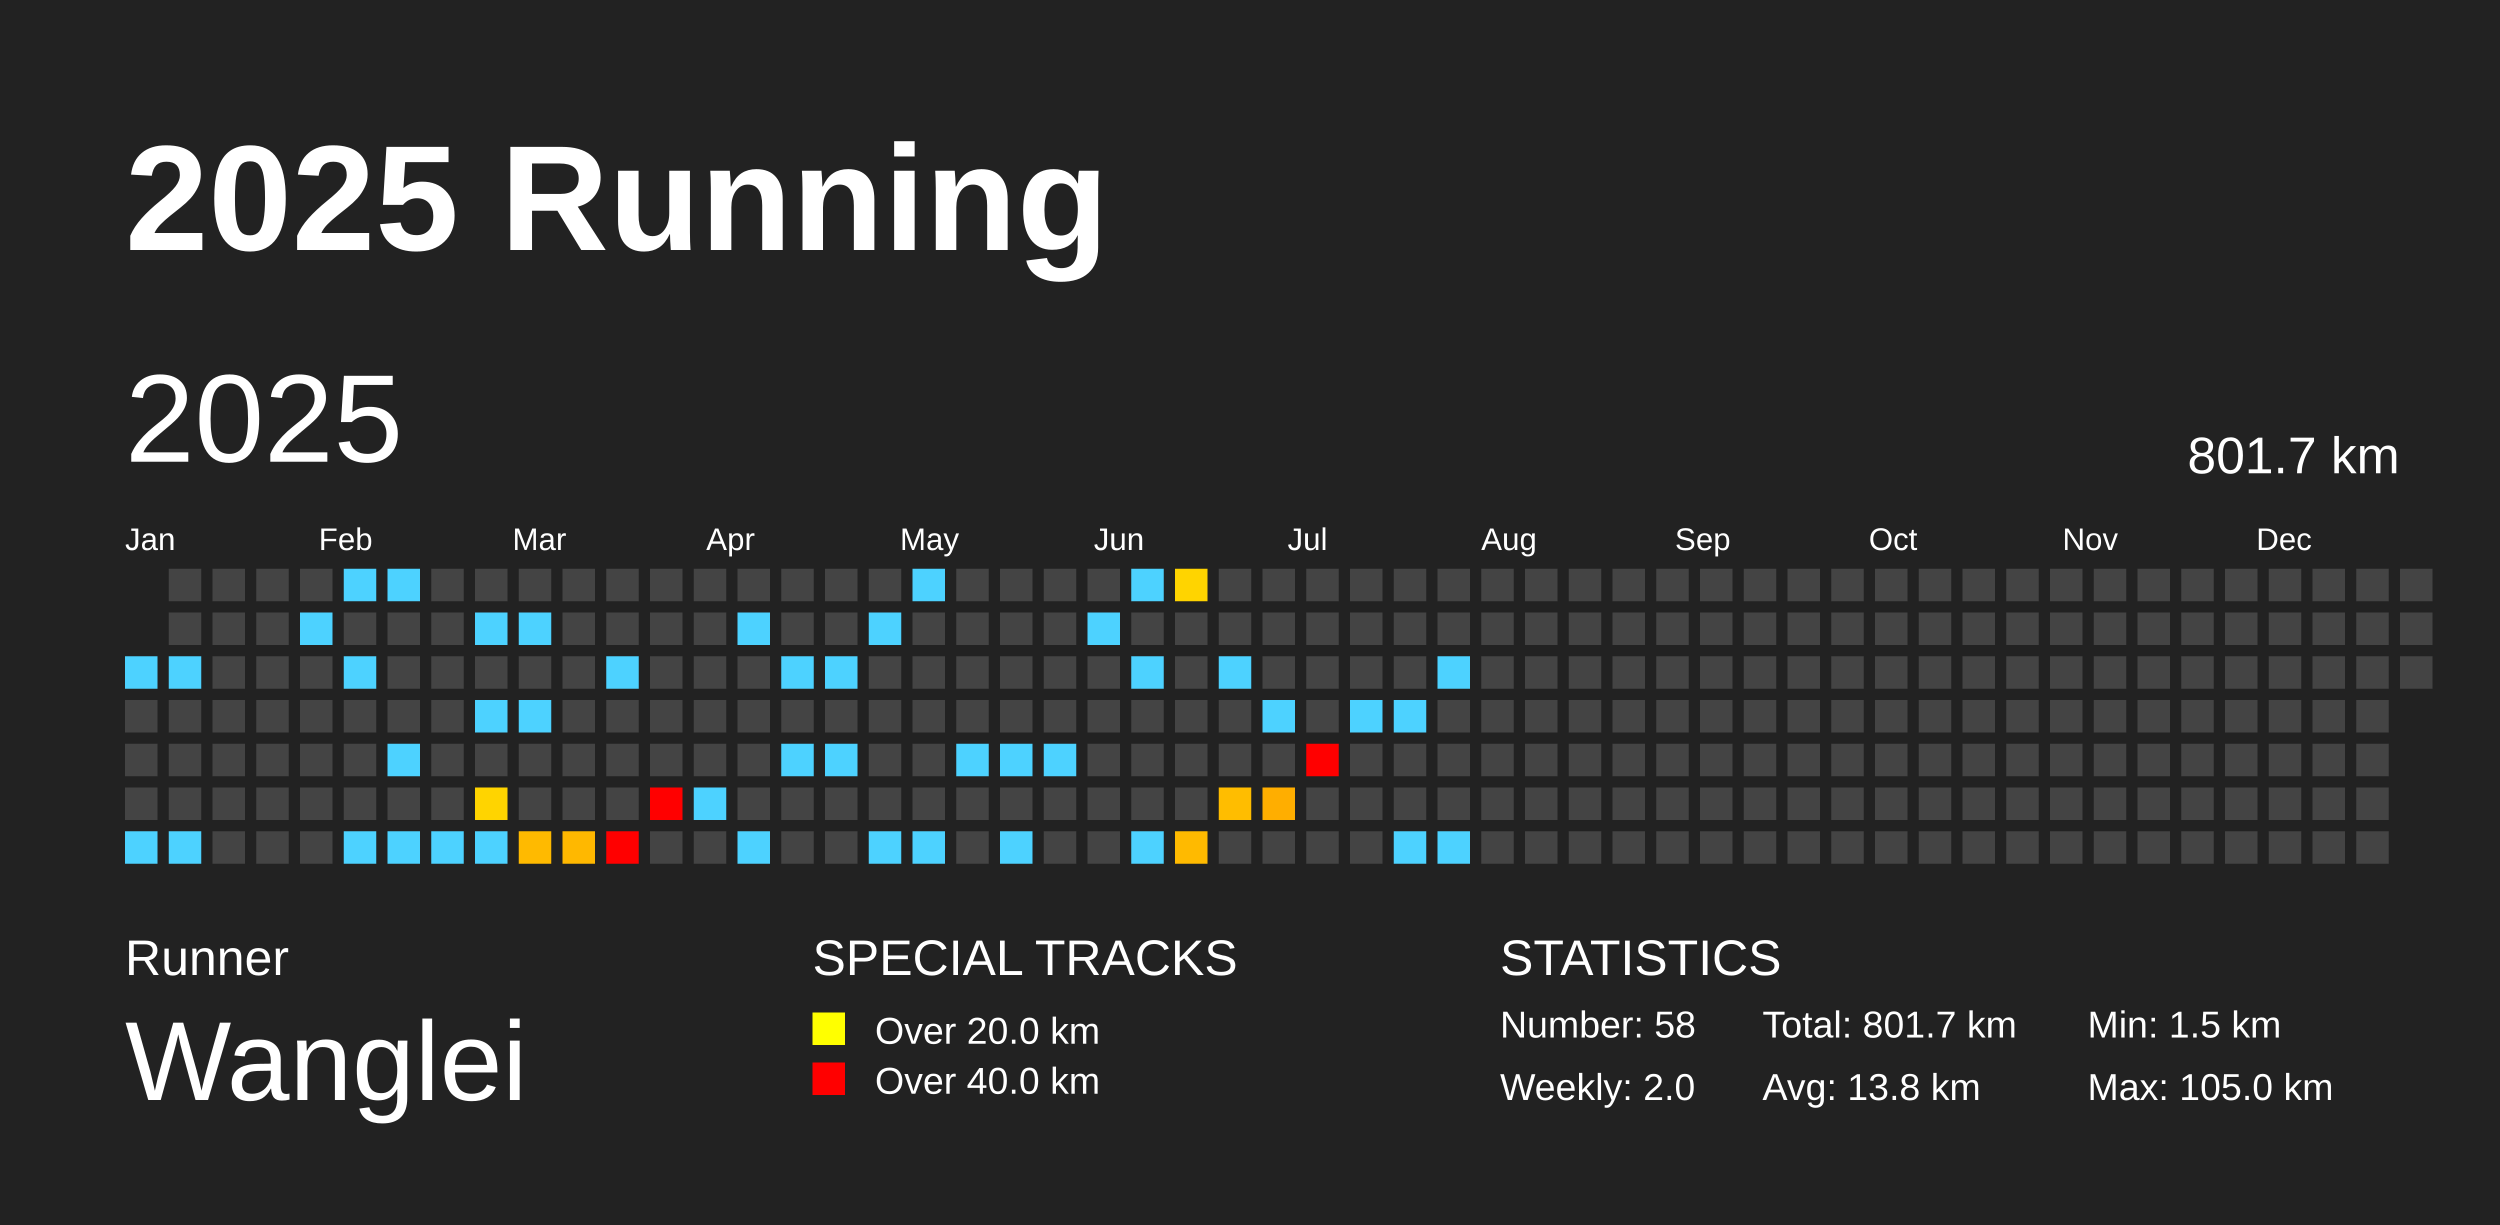
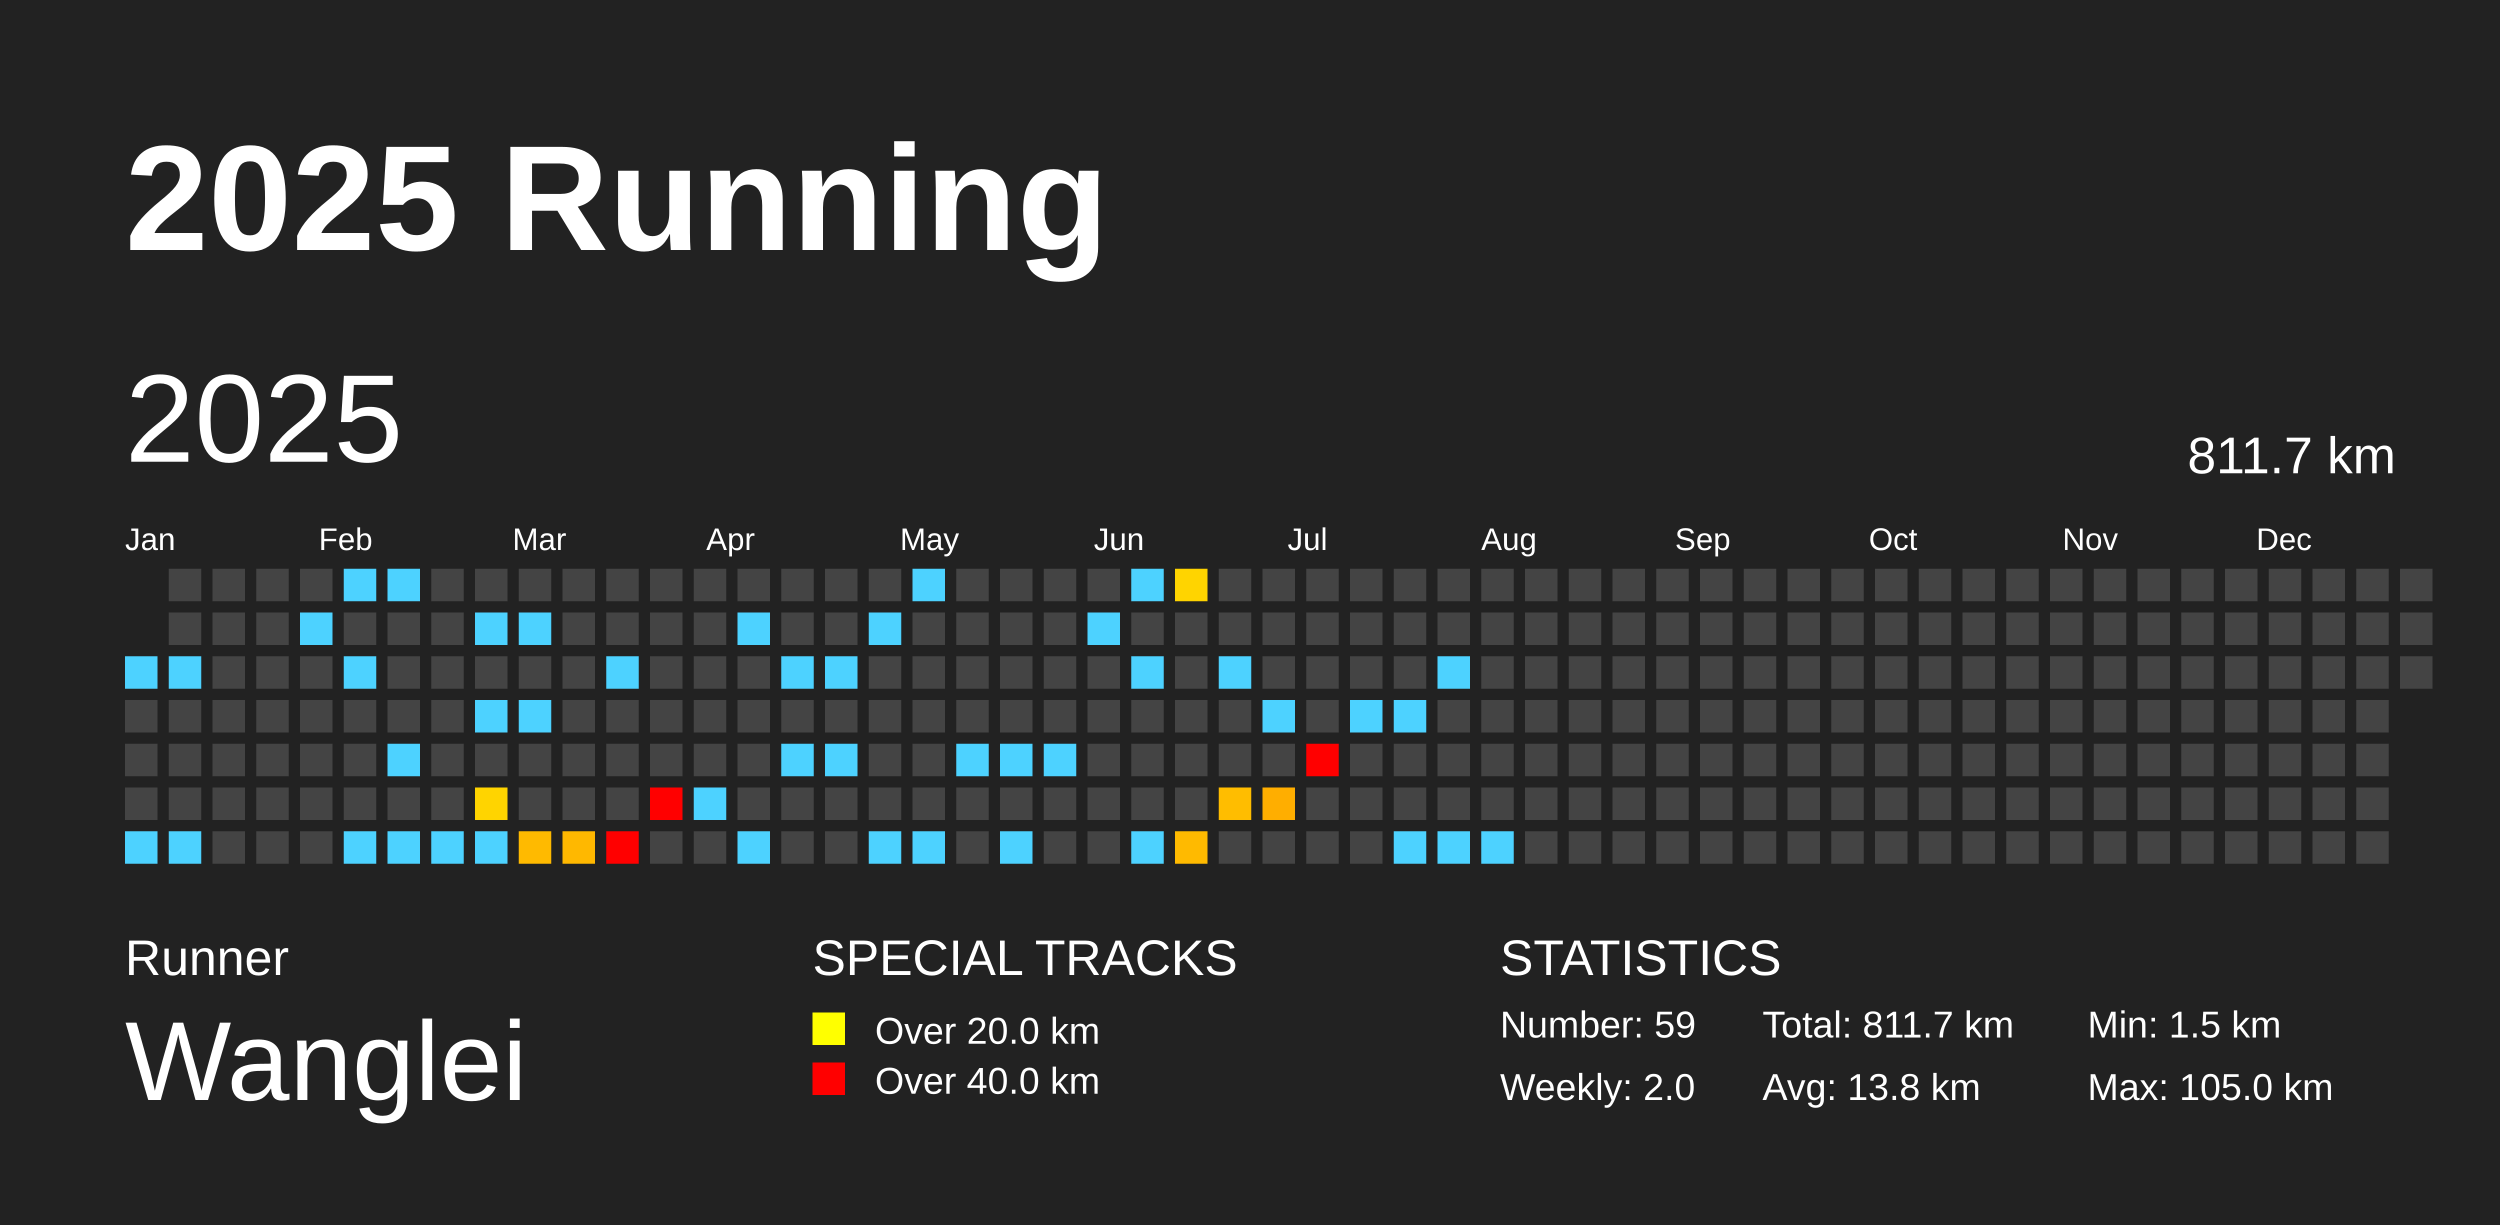
<svg xmlns="http://www.w3.org/2000/svg" baseProfile="full" height="98mm" version="1.1" viewBox="0,0,200,98" width="200mm">
  <defs />
  <rect fill="#222222" height="98" width="200" x="0" y="0" />
  <text fill="#FFFFFF" style="font-size:12px; font-family:Arial; font-weight:bold;" x="10" y="20">2025 Running</text>
  <text fill="#FFFFFF" style="font-size:4px; font-family:Arial" x="10" y="78">Runner</text>
  <text fill="#FFFFFF" style="font-size:9px; font-family:Arial" x="10" y="88">Wanglei</text>
  <text fill="#FFFFFF" style="font-size:4px; font-family:Arial" x="65" y="78">SPECIAL TRACKS</text>
  <rect fill="yellow" height="2.6" width="2.6" x="65" y="81" />
  <text fill="#FFFFFF" style="font-size:3px; font-family:Arial" x="70" y="83.5">Over 20.0 km</text>
  <rect fill="red" height="2.6" width="2.6" x="65" y="85" />
  <text fill="#FFFFFF" style="font-size:3px; font-family:Arial" x="70" y="87.5">Over 40.0 km</text>
  <text fill="#FFFFFF" style="font-size:4px; font-family:Arial" x="120" y="78">STATISTICS</text>
-   <text fill="#FFFFFF" style="font-size:3px; font-family:Arial" x="120" y="83">Number: 58</text>
+   <text fill="#FFFFFF" style="font-size:3px; font-family:Arial" x="120" y="83">Number: 59</text>
  <text fill="#FFFFFF" style="font-size:3px; font-family:Arial" x="120" y="88">Weekly: 2.0</text>
-   <text fill="#FFFFFF" style="font-size:3px; font-family:Arial" x="141" y="83">Total: 801.7 km</text>
+   <text fill="#FFFFFF" style="font-size:3px; font-family:Arial" x="141" y="83">Total: 811.7 km</text>
  <text fill="#FFFFFF" style="font-size:3px; font-family:Arial" x="141" y="88">Avg: 13.8 km</text>
  <text fill="#FFFFFF" style="font-size:3px; font-family:Arial" x="167" y="83">Min: 1.5 km</text>
  <text fill="#FFFFFF" style="font-size:3px; font-family:Arial" x="167" y="88">Max: 105.0 km</text>
  <text dominant-baseline="hanging" fill="#FFFFFF" style="font-size:10.0px; font-family:Arial;" x="10" y="30">2025</text>
-   <text dominant-baseline="hanging" fill="#FFFFFF" style="font-size:4.125px; font-family:Arial;" x="175" y="35">801.7 km</text>
+   <text dominant-baseline="hanging" fill="#FFFFFF" style="font-size:4.125px; font-family:Arial;" x="175" y="35">811.7 km</text>
  <text fill="#FFFFFF" style="font-size:2.5px; font-family:Arial" x="10.0" y="44">Jan</text>
  <text fill="#FFFFFF" style="font-size:2.5px; font-family:Arial" x="25.5" y="44">Feb</text>
  <text fill="#FFFFFF" style="font-size:2.5px; font-family:Arial" x="41.0" y="44">Mar</text>
  <text fill="#FFFFFF" style="font-size:2.5px; font-family:Arial" x="56.5" y="44">Apr</text>
  <text fill="#FFFFFF" style="font-size:2.5px; font-family:Arial" x="72.0" y="44">May</text>
  <text fill="#FFFFFF" style="font-size:2.5px; font-family:Arial" x="87.5" y="44">Jun</text>
  <text fill="#FFFFFF" style="font-size:2.5px; font-family:Arial" x="103.0" y="44">Jul</text>
  <text fill="#FFFFFF" style="font-size:2.5px; font-family:Arial" x="118.5" y="44">Aug</text>
  <text fill="#FFFFFF" style="font-size:2.5px; font-family:Arial" x="134.0" y="44">Sep</text>
  <text fill="#FFFFFF" style="font-size:2.5px; font-family:Arial" x="149.5" y="44">Oct</text>
  <text fill="#FFFFFF" style="font-size:2.5px; font-family:Arial" x="165.0" y="44">Nov</text>
  <text fill="#FFFFFF" style="font-size:2.5px; font-family:Arial" x="180.5" y="44">Dec</text>
  <rect fill="#4dd2ff" height="2.6" width="2.6" x="10.0" y="52.5" />
  <rect fill="#444444" height="2.6" width="2.6" x="10.0" y="56.0" />
  <rect fill="#444444" height="2.6" width="2.6" x="10.0" y="59.5" />
  <rect fill="#444444" height="2.6" width="2.6" x="10.0" y="63.0" />
  <rect fill="#4dd2ff" height="2.6" width="2.6" x="10.0" y="66.5" />
  <rect fill="#444444" height="2.6" width="2.6" x="13.5" y="45.5" />
  <rect fill="#444444" height="2.6" width="2.6" x="13.5" y="49.0" />
  <rect fill="#4dd2ff" height="2.6" width="2.6" x="13.5" y="52.5" />
  <rect fill="#444444" height="2.6" width="2.6" x="13.5" y="56.0" />
  <rect fill="#444444" height="2.6" width="2.6" x="13.5" y="59.5" />
  <rect fill="#444444" height="2.6" width="2.6" x="13.5" y="63.0" />
  <rect fill="#4dd2ff" height="2.6" width="2.6" x="13.5" y="66.5" />
  <rect fill="#444444" height="2.6" width="2.6" x="17.0" y="45.5" />
  <rect fill="#444444" height="2.6" width="2.6" x="17.0" y="49.0" />
  <rect fill="#444444" height="2.6" width="2.6" x="17.0" y="52.5" />
  <rect fill="#444444" height="2.6" width="2.6" x="17.0" y="56.0" />
  <rect fill="#444444" height="2.6" width="2.6" x="17.0" y="59.5" />
  <rect fill="#444444" height="2.6" width="2.6" x="17.0" y="63.0" />
  <rect fill="#444444" height="2.6" width="2.6" x="17.0" y="66.5" />
  <rect fill="#444444" height="2.6" width="2.6" x="20.5" y="45.5" />
  <rect fill="#444444" height="2.6" width="2.6" x="20.5" y="49.0" />
  <rect fill="#444444" height="2.6" width="2.6" x="20.5" y="52.5" />
  <rect fill="#444444" height="2.6" width="2.6" x="20.5" y="56.0" />
  <rect fill="#444444" height="2.6" width="2.6" x="20.5" y="59.5" />
  <rect fill="#444444" height="2.6" width="2.6" x="20.5" y="63.0" />
  <rect fill="#444444" height="2.6" width="2.6" x="20.5" y="66.5" />
  <rect fill="#444444" height="2.6" width="2.6" x="24.0" y="45.5" />
  <rect fill="#4dd2ff" height="2.6" width="2.6" x="24.0" y="49.0" />
  <rect fill="#444444" height="2.6" width="2.6" x="24.0" y="52.5" />
  <rect fill="#444444" height="2.6" width="2.6" x="24.0" y="56.0" />
  <rect fill="#444444" height="2.6" width="2.6" x="24.0" y="59.5" />
  <rect fill="#444444" height="2.6" width="2.6" x="24.0" y="63.0" />
  <rect fill="#444444" height="2.6" width="2.6" x="24.0" y="66.5" />
  <rect fill="#4dd2ff" height="2.6" width="2.6" x="27.5" y="45.5" />
  <rect fill="#444444" height="2.6" width="2.6" x="27.5" y="49.0" />
  <rect fill="#4dd2ff" height="2.6" width="2.6" x="27.5" y="52.5" />
  <rect fill="#444444" height="2.6" width="2.6" x="27.5" y="56.0" />
  <rect fill="#444444" height="2.6" width="2.6" x="27.5" y="59.5" />
  <rect fill="#444444" height="2.6" width="2.6" x="27.5" y="63.0" />
  <rect fill="#4dd2ff" height="2.6" width="2.6" x="27.5" y="66.5" />
  <rect fill="#4dd2ff" height="2.6" width="2.6" x="31.0" y="45.5" />
  <rect fill="#444444" height="2.6" width="2.6" x="31.0" y="49.0" />
  <rect fill="#444444" height="2.6" width="2.6" x="31.0" y="52.5" />
  <rect fill="#444444" height="2.6" width="2.6" x="31.0" y="56.0" />
  <rect fill="#4dd2ff" height="2.6" width="2.6" x="31.0" y="59.5" />
  <rect fill="#444444" height="2.6" width="2.6" x="31.0" y="63.0" />
  <rect fill="#4dd2ff" height="2.6" width="2.6" x="31.0" y="66.5" />
  <rect fill="#444444" height="2.6" width="2.6" x="34.5" y="45.5" />
  <rect fill="#444444" height="2.6" width="2.6" x="34.5" y="49.0" />
  <rect fill="#444444" height="2.6" width="2.6" x="34.5" y="52.5" />
  <rect fill="#444444" height="2.6" width="2.6" x="34.5" y="56.0" />
  <rect fill="#444444" height="2.6" width="2.6" x="34.5" y="59.5" />
  <rect fill="#444444" height="2.6" width="2.6" x="34.5" y="63.0" />
  <rect fill="#4dd2ff" height="2.6" width="2.6" x="34.5" y="66.5" />
  <rect fill="#444444" height="2.6" width="2.6" x="38.0" y="45.5" />
  <rect fill="#4dd2ff" height="2.6" width="2.6" x="38.0" y="49.0" />
  <rect fill="#444444" height="2.6" width="2.6" x="38.0" y="52.5" />
  <rect fill="#4dd2ff" height="2.6" width="2.6" x="38.0" y="56.0" />
  <rect fill="#444444" height="2.6" width="2.6" x="38.0" y="59.5" />
  <rect fill="#ffd400" height="2.6" width="2.6" x="38.0" y="63.0" />
  <rect fill="#4dd2ff" height="2.6" width="2.6" x="38.0" y="66.5" />
  <rect fill="#444444" height="2.6" width="2.6" x="41.5" y="45.5" />
  <rect fill="#4dd2ff" height="2.6" width="2.6" x="41.5" y="49.0" />
  <rect fill="#444444" height="2.6" width="2.6" x="41.5" y="52.5" />
  <rect fill="#4dd2ff" height="2.6" width="2.6" x="41.5" y="56.0" />
  <rect fill="#444444" height="2.6" width="2.6" x="41.5" y="59.5" />
  <rect fill="#444444" height="2.6" width="2.6" x="41.5" y="63.0" />
  <rect fill="#ffba00" height="2.6" width="2.6" x="41.5" y="66.5" />
  <rect fill="#444444" height="2.6" width="2.6" x="45.0" y="45.5" />
  <rect fill="#444444" height="2.6" width="2.6" x="45.0" y="49.0" />
  <rect fill="#444444" height="2.6" width="2.6" x="45.0" y="52.5" />
  <rect fill="#444444" height="2.6" width="2.6" x="45.0" y="56.0" />
  <rect fill="#444444" height="2.6" width="2.6" x="45.0" y="59.5" />
  <rect fill="#444444" height="2.6" width="2.6" x="45.0" y="63.0" />
  <rect fill="#ffb800" height="2.6" width="2.6" x="45.0" y="66.5" />
  <rect fill="#444444" height="2.6" width="2.6" x="48.5" y="45.5" />
  <rect fill="#444444" height="2.6" width="2.6" x="48.5" y="49.0" />
  <rect fill="#4dd2ff" height="2.6" width="2.6" x="48.5" y="52.5" />
  <rect fill="#444444" height="2.6" width="2.6" x="48.5" y="56.0" />
  <rect fill="#444444" height="2.6" width="2.6" x="48.5" y="59.5" />
  <rect fill="#444444" height="2.6" width="2.6" x="48.5" y="63.0" />
  <rect fill="red" height="2.6" width="2.6" x="48.5" y="66.5" />
  <rect fill="#444444" height="2.6" width="2.6" x="52.0" y="45.5" />
  <rect fill="#444444" height="2.6" width="2.6" x="52.0" y="49.0" />
  <rect fill="#444444" height="2.6" width="2.6" x="52.0" y="52.5" />
  <rect fill="#444444" height="2.6" width="2.6" x="52.0" y="56.0" />
  <rect fill="#444444" height="2.6" width="2.6" x="52.0" y="59.5" />
  <rect fill="red" height="2.6" width="2.6" x="52.0" y="63.0" />
  <rect fill="#444444" height="2.6" width="2.6" x="52.0" y="66.5" />
  <rect fill="#444444" height="2.6" width="2.6" x="55.5" y="45.5" />
  <rect fill="#444444" height="2.6" width="2.6" x="55.5" y="49.0" />
  <rect fill="#444444" height="2.6" width="2.6" x="55.5" y="52.5" />
  <rect fill="#444444" height="2.6" width="2.6" x="55.5" y="56.0" />
  <rect fill="#444444" height="2.6" width="2.6" x="55.5" y="59.5" />
  <rect fill="#4dd2ff" height="2.6" width="2.6" x="55.5" y="63.0" />
  <rect fill="#444444" height="2.6" width="2.6" x="55.5" y="66.5" />
  <rect fill="#444444" height="2.6" width="2.6" x="59.0" y="45.5" />
  <rect fill="#4dd2ff" height="2.6" width="2.6" x="59.0" y="49.0" />
  <rect fill="#444444" height="2.6" width="2.6" x="59.0" y="52.5" />
  <rect fill="#444444" height="2.6" width="2.6" x="59.0" y="56.0" />
  <rect fill="#444444" height="2.6" width="2.6" x="59.0" y="59.5" />
  <rect fill="#444444" height="2.6" width="2.6" x="59.0" y="63.0" />
  <rect fill="#4dd2ff" height="2.6" width="2.6" x="59.0" y="66.5" />
  <rect fill="#444444" height="2.6" width="2.6" x="62.5" y="45.5" />
  <rect fill="#444444" height="2.6" width="2.6" x="62.5" y="49.0" />
  <rect fill="#4dd2ff" height="2.6" width="2.6" x="62.5" y="52.5" />
  <rect fill="#444444" height="2.6" width="2.6" x="62.5" y="56.0" />
  <rect fill="#4dd2ff" height="2.6" width="2.6" x="62.5" y="59.5" />
  <rect fill="#444444" height="2.6" width="2.6" x="62.5" y="63.0" />
  <rect fill="#444444" height="2.6" width="2.6" x="62.5" y="66.5" />
  <rect fill="#444444" height="2.6" width="2.6" x="66.0" y="45.5" />
  <rect fill="#444444" height="2.6" width="2.6" x="66.0" y="49.0" />
  <rect fill="#4dd2ff" height="2.6" width="2.6" x="66.0" y="52.5" />
  <rect fill="#444444" height="2.6" width="2.6" x="66.0" y="56.0" />
  <rect fill="#4dd2ff" height="2.6" width="2.6" x="66.0" y="59.5" />
  <rect fill="#444444" height="2.6" width="2.6" x="66.0" y="63.0" />
  <rect fill="#444444" height="2.6" width="2.6" x="66.0" y="66.5" />
  <rect fill="#444444" height="2.6" width="2.6" x="69.5" y="45.5" />
  <rect fill="#4dd2ff" height="2.6" width="2.6" x="69.5" y="49.0" />
  <rect fill="#444444" height="2.6" width="2.6" x="69.5" y="52.5" />
  <rect fill="#444444" height="2.6" width="2.6" x="69.5" y="56.0" />
  <rect fill="#444444" height="2.6" width="2.6" x="69.5" y="59.5" />
  <rect fill="#444444" height="2.6" width="2.6" x="69.5" y="63.0" />
  <rect fill="#4dd2ff" height="2.6" width="2.6" x="69.5" y="66.5" />
  <rect fill="#4dd2ff" height="2.6" width="2.6" x="73.0" y="45.5" />
  <rect fill="#444444" height="2.6" width="2.6" x="73.0" y="49.0" />
  <rect fill="#444444" height="2.6" width="2.6" x="73.0" y="52.5" />
  <rect fill="#444444" height="2.6" width="2.6" x="73.0" y="56.0" />
  <rect fill="#444444" height="2.6" width="2.6" x="73.0" y="59.5" />
  <rect fill="#444444" height="2.6" width="2.6" x="73.0" y="63.0" />
  <rect fill="#4dd2ff" height="2.6" width="2.6" x="73.0" y="66.5" />
  <rect fill="#444444" height="2.6" width="2.6" x="76.5" y="45.5" />
  <rect fill="#444444" height="2.6" width="2.6" x="76.5" y="49.0" />
  <rect fill="#444444" height="2.6" width="2.6" x="76.5" y="52.5" />
  <rect fill="#444444" height="2.6" width="2.6" x="76.5" y="56.0" />
  <rect fill="#4dd2ff" height="2.6" width="2.6" x="76.5" y="59.5" />
  <rect fill="#444444" height="2.6" width="2.6" x="76.5" y="63.0" />
  <rect fill="#444444" height="2.6" width="2.6" x="76.5" y="66.5" />
  <rect fill="#444444" height="2.6" width="2.6" x="80.0" y="45.5" />
  <rect fill="#444444" height="2.6" width="2.6" x="80.0" y="49.0" />
  <rect fill="#444444" height="2.6" width="2.6" x="80.0" y="52.5" />
  <rect fill="#444444" height="2.6" width="2.6" x="80.0" y="56.0" />
  <rect fill="#4dd2ff" height="2.6" width="2.6" x="80.0" y="59.5" />
  <rect fill="#444444" height="2.6" width="2.6" x="80.0" y="63.0" />
  <rect fill="#4dd2ff" height="2.6" width="2.6" x="80.0" y="66.5" />
  <rect fill="#444444" height="2.6" width="2.6" x="83.5" y="45.5" />
  <rect fill="#444444" height="2.6" width="2.6" x="83.5" y="49.0" />
  <rect fill="#444444" height="2.6" width="2.6" x="83.5" y="52.5" />
  <rect fill="#444444" height="2.6" width="2.6" x="83.5" y="56.0" />
  <rect fill="#4dd2ff" height="2.6" width="2.6" x="83.5" y="59.5" />
  <rect fill="#444444" height="2.6" width="2.6" x="83.5" y="63.0" />
  <rect fill="#444444" height="2.6" width="2.6" x="83.5" y="66.5" />
  <rect fill="#444444" height="2.6" width="2.6" x="87.0" y="45.5" />
  <rect fill="#4dd2ff" height="2.6" width="2.6" x="87.0" y="49.0" />
  <rect fill="#444444" height="2.6" width="2.6" x="87.0" y="52.5" />
  <rect fill="#444444" height="2.6" width="2.6" x="87.0" y="56.0" />
  <rect fill="#444444" height="2.6" width="2.6" x="87.0" y="59.5" />
  <rect fill="#444444" height="2.6" width="2.6" x="87.0" y="63.0" />
  <rect fill="#444444" height="2.6" width="2.6" x="87.0" y="66.5" />
  <rect fill="#4dd2ff" height="2.6" width="2.6" x="90.5" y="45.5" />
  <rect fill="#444444" height="2.6" width="2.6" x="90.5" y="49.0" />
  <rect fill="#4dd2ff" height="2.6" width="2.6" x="90.5" y="52.5" />
  <rect fill="#444444" height="2.6" width="2.6" x="90.5" y="56.0" />
  <rect fill="#444444" height="2.6" width="2.6" x="90.5" y="59.5" />
  <rect fill="#444444" height="2.6" width="2.6" x="90.5" y="63.0" />
  <rect fill="#4dd2ff" height="2.6" width="2.6" x="90.5" y="66.5" />
  <rect fill="#ffd400" height="2.6" width="2.6" x="94.0" y="45.5" />
  <rect fill="#444444" height="2.6" width="2.6" x="94.0" y="49.0" />
  <rect fill="#444444" height="2.6" width="2.6" x="94.0" y="52.5" />
  <rect fill="#444444" height="2.6" width="2.6" x="94.0" y="56.0" />
  <rect fill="#444444" height="2.6" width="2.6" x="94.0" y="59.5" />
  <rect fill="#444444" height="2.6" width="2.6" x="94.0" y="63.0" />
  <rect fill="#ffba00" height="2.6" width="2.6" x="94.0" y="66.5" />
  <rect fill="#444444" height="2.6" width="2.6" x="97.5" y="45.5" />
  <rect fill="#444444" height="2.6" width="2.6" x="97.5" y="49.0" />
  <rect fill="#4dd2ff" height="2.6" width="2.6" x="97.5" y="52.5" />
  <rect fill="#444444" height="2.6" width="2.6" x="97.5" y="56.0" />
  <rect fill="#444444" height="2.6" width="2.6" x="97.5" y="59.5" />
  <rect fill="#ffbd00" height="2.6" width="2.6" x="97.5" y="63.0" />
  <rect fill="#444444" height="2.6" width="2.6" x="97.5" y="66.5" />
  <rect fill="#444444" height="2.6" width="2.6" x="101.0" y="45.5" />
  <rect fill="#444444" height="2.6" width="2.6" x="101.0" y="49.0" />
  <rect fill="#444444" height="2.6" width="2.6" x="101.0" y="52.5" />
  <rect fill="#4dd2ff" height="2.6" width="2.6" x="101.0" y="56.0" />
  <rect fill="#444444" height="2.6" width="2.6" x="101.0" y="59.5" />
  <rect fill="#ffae00" height="2.6" width="2.6" x="101.0" y="63.0" />
  <rect fill="#444444" height="2.6" width="2.6" x="101.0" y="66.5" />
  <rect fill="#444444" height="2.6" width="2.6" x="104.5" y="45.5" />
  <rect fill="#444444" height="2.6" width="2.6" x="104.5" y="49.0" />
  <rect fill="#444444" height="2.6" width="2.6" x="104.5" y="52.5" />
  <rect fill="#444444" height="2.6" width="2.6" x="104.5" y="56.0" />
  <rect fill="red" height="2.6" width="2.6" x="104.5" y="59.5" />
  <rect fill="#444444" height="2.6" width="2.6" x="104.5" y="63.0" />
  <rect fill="#444444" height="2.6" width="2.6" x="104.5" y="66.5" />
  <rect fill="#444444" height="2.6" width="2.6" x="108.0" y="45.5" />
  <rect fill="#444444" height="2.6" width="2.6" x="108.0" y="49.0" />
  <rect fill="#444444" height="2.6" width="2.6" x="108.0" y="52.5" />
  <rect fill="#4dd2ff" height="2.6" width="2.6" x="108.0" y="56.0" />
  <rect fill="#444444" height="2.6" width="2.6" x="108.0" y="59.5" />
  <rect fill="#444444" height="2.6" width="2.6" x="108.0" y="63.0" />
  <rect fill="#444444" height="2.6" width="2.6" x="108.0" y="66.5" />
  <rect fill="#444444" height="2.6" width="2.6" x="111.5" y="45.5" />
  <rect fill="#444444" height="2.6" width="2.6" x="111.5" y="49.0" />
  <rect fill="#444444" height="2.6" width="2.6" x="111.5" y="52.5" />
  <rect fill="#4dd2ff" height="2.6" width="2.6" x="111.5" y="56.0" />
  <rect fill="#444444" height="2.6" width="2.6" x="111.5" y="59.5" />
  <rect fill="#444444" height="2.6" width="2.6" x="111.5" y="63.0" />
  <rect fill="#4dd2ff" height="2.6" width="2.6" x="111.5" y="66.5" />
  <rect fill="#444444" height="2.6" width="2.6" x="115.0" y="45.5" />
  <rect fill="#444444" height="2.6" width="2.6" x="115.0" y="49.0" />
  <rect fill="#4dd2ff" height="2.6" width="2.6" x="115.0" y="52.5" />
  <rect fill="#444444" height="2.6" width="2.6" x="115.0" y="56.0" />
  <rect fill="#444444" height="2.6" width="2.6" x="115.0" y="59.5" />
  <rect fill="#444444" height="2.6" width="2.6" x="115.0" y="63.0" />
  <rect fill="#4dd2ff" height="2.6" width="2.6" x="115.0" y="66.5" />
  <rect fill="#444444" height="2.6" width="2.6" x="118.5" y="45.5" />
  <rect fill="#444444" height="2.6" width="2.6" x="118.5" y="49.0" />
  <rect fill="#444444" height="2.6" width="2.6" x="118.5" y="52.5" />
  <rect fill="#444444" height="2.6" width="2.6" x="118.5" y="56.0" />
  <rect fill="#444444" height="2.6" width="2.6" x="118.5" y="59.5" />
  <rect fill="#444444" height="2.6" width="2.6" x="118.5" y="63.0" />
-   <rect fill="#444444" height="2.6" width="2.6" x="118.5" y="66.5" />
+   <rect fill="#4dd2ff" height="2.6" width="2.6" x="118.5" y="66.5" />
  <rect fill="#444444" height="2.6" width="2.6" x="122.0" y="45.5" />
  <rect fill="#444444" height="2.6" width="2.6" x="122.0" y="49.0" />
  <rect fill="#444444" height="2.6" width="2.6" x="122.0" y="52.5" />
  <rect fill="#444444" height="2.6" width="2.6" x="122.0" y="56.0" />
  <rect fill="#444444" height="2.6" width="2.6" x="122.0" y="59.5" />
  <rect fill="#444444" height="2.6" width="2.6" x="122.0" y="63.0" />
  <rect fill="#444444" height="2.6" width="2.6" x="122.0" y="66.5" />
  <rect fill="#444444" height="2.6" width="2.6" x="125.5" y="45.5" />
  <rect fill="#444444" height="2.6" width="2.6" x="125.5" y="49.0" />
  <rect fill="#444444" height="2.6" width="2.6" x="125.5" y="52.5" />
  <rect fill="#444444" height="2.6" width="2.6" x="125.5" y="56.0" />
  <rect fill="#444444" height="2.6" width="2.6" x="125.5" y="59.5" />
  <rect fill="#444444" height="2.6" width="2.6" x="125.5" y="63.0" />
  <rect fill="#444444" height="2.6" width="2.6" x="125.5" y="66.5" />
  <rect fill="#444444" height="2.6" width="2.6" x="129.0" y="45.5" />
  <rect fill="#444444" height="2.6" width="2.6" x="129.0" y="49.0" />
  <rect fill="#444444" height="2.6" width="2.6" x="129.0" y="52.5" />
  <rect fill="#444444" height="2.6" width="2.6" x="129.0" y="56.0" />
  <rect fill="#444444" height="2.6" width="2.6" x="129.0" y="59.5" />
  <rect fill="#444444" height="2.6" width="2.6" x="129.0" y="63.0" />
  <rect fill="#444444" height="2.6" width="2.6" x="129.0" y="66.5" />
  <rect fill="#444444" height="2.6" width="2.6" x="132.5" y="45.5" />
  <rect fill="#444444" height="2.6" width="2.6" x="132.5" y="49.0" />
  <rect fill="#444444" height="2.6" width="2.6" x="132.5" y="52.5" />
  <rect fill="#444444" height="2.6" width="2.6" x="132.5" y="56.0" />
  <rect fill="#444444" height="2.6" width="2.6" x="132.5" y="59.5" />
  <rect fill="#444444" height="2.6" width="2.6" x="132.5" y="63.0" />
  <rect fill="#444444" height="2.6" width="2.6" x="132.5" y="66.5" />
  <rect fill="#444444" height="2.6" width="2.6" x="136.0" y="45.5" />
  <rect fill="#444444" height="2.6" width="2.6" x="136.0" y="49.0" />
  <rect fill="#444444" height="2.6" width="2.6" x="136.0" y="52.5" />
  <rect fill="#444444" height="2.6" width="2.6" x="136.0" y="56.0" />
  <rect fill="#444444" height="2.6" width="2.6" x="136.0" y="59.5" />
  <rect fill="#444444" height="2.6" width="2.6" x="136.0" y="63.0" />
  <rect fill="#444444" height="2.6" width="2.6" x="136.0" y="66.5" />
  <rect fill="#444444" height="2.6" width="2.6" x="139.5" y="45.5" />
  <rect fill="#444444" height="2.6" width="2.6" x="139.5" y="49.0" />
  <rect fill="#444444" height="2.6" width="2.6" x="139.5" y="52.5" />
  <rect fill="#444444" height="2.6" width="2.6" x="139.5" y="56.0" />
  <rect fill="#444444" height="2.6" width="2.6" x="139.5" y="59.5" />
  <rect fill="#444444" height="2.6" width="2.6" x="139.5" y="63.0" />
  <rect fill="#444444" height="2.6" width="2.6" x="139.5" y="66.5" />
  <rect fill="#444444" height="2.6" width="2.6" x="143.0" y="45.5" />
  <rect fill="#444444" height="2.6" width="2.6" x="143.0" y="49.0" />
  <rect fill="#444444" height="2.6" width="2.6" x="143.0" y="52.5" />
  <rect fill="#444444" height="2.6" width="2.6" x="143.0" y="56.0" />
  <rect fill="#444444" height="2.6" width="2.6" x="143.0" y="59.5" />
  <rect fill="#444444" height="2.6" width="2.6" x="143.0" y="63.0" />
  <rect fill="#444444" height="2.6" width="2.6" x="143.0" y="66.5" />
  <rect fill="#444444" height="2.6" width="2.6" x="146.5" y="45.5" />
  <rect fill="#444444" height="2.6" width="2.6" x="146.5" y="49.0" />
  <rect fill="#444444" height="2.6" width="2.6" x="146.5" y="52.5" />
  <rect fill="#444444" height="2.6" width="2.6" x="146.5" y="56.0" />
  <rect fill="#444444" height="2.6" width="2.6" x="146.5" y="59.5" />
  <rect fill="#444444" height="2.6" width="2.6" x="146.5" y="63.0" />
  <rect fill="#444444" height="2.6" width="2.6" x="146.5" y="66.5" />
  <rect fill="#444444" height="2.6" width="2.6" x="150.0" y="45.5" />
  <rect fill="#444444" height="2.6" width="2.6" x="150.0" y="49.0" />
  <rect fill="#444444" height="2.6" width="2.6" x="150.0" y="52.5" />
  <rect fill="#444444" height="2.6" width="2.6" x="150.0" y="56.0" />
  <rect fill="#444444" height="2.6" width="2.6" x="150.0" y="59.5" />
  <rect fill="#444444" height="2.6" width="2.6" x="150.0" y="63.0" />
  <rect fill="#444444" height="2.6" width="2.6" x="150.0" y="66.5" />
  <rect fill="#444444" height="2.6" width="2.6" x="153.5" y="45.5" />
  <rect fill="#444444" height="2.6" width="2.6" x="153.5" y="49.0" />
  <rect fill="#444444" height="2.6" width="2.6" x="153.5" y="52.5" />
  <rect fill="#444444" height="2.6" width="2.6" x="153.5" y="56.0" />
  <rect fill="#444444" height="2.6" width="2.6" x="153.5" y="59.5" />
  <rect fill="#444444" height="2.6" width="2.6" x="153.5" y="63.0" />
  <rect fill="#444444" height="2.6" width="2.6" x="153.5" y="66.5" />
  <rect fill="#444444" height="2.6" width="2.6" x="157.0" y="45.5" />
  <rect fill="#444444" height="2.6" width="2.6" x="157.0" y="49.0" />
  <rect fill="#444444" height="2.6" width="2.6" x="157.0" y="52.5" />
  <rect fill="#444444" height="2.6" width="2.6" x="157.0" y="56.0" />
  <rect fill="#444444" height="2.6" width="2.6" x="157.0" y="59.5" />
  <rect fill="#444444" height="2.6" width="2.6" x="157.0" y="63.0" />
  <rect fill="#444444" height="2.6" width="2.6" x="157.0" y="66.5" />
  <rect fill="#444444" height="2.6" width="2.6" x="160.5" y="45.5" />
  <rect fill="#444444" height="2.6" width="2.6" x="160.5" y="49.0" />
  <rect fill="#444444" height="2.6" width="2.6" x="160.5" y="52.5" />
  <rect fill="#444444" height="2.6" width="2.6" x="160.5" y="56.0" />
  <rect fill="#444444" height="2.6" width="2.6" x="160.5" y="59.5" />
  <rect fill="#444444" height="2.6" width="2.6" x="160.5" y="63.0" />
  <rect fill="#444444" height="2.6" width="2.6" x="160.5" y="66.5" />
  <rect fill="#444444" height="2.6" width="2.6" x="164.0" y="45.5" />
  <rect fill="#444444" height="2.6" width="2.6" x="164.0" y="49.0" />
  <rect fill="#444444" height="2.6" width="2.6" x="164.0" y="52.5" />
  <rect fill="#444444" height="2.6" width="2.6" x="164.0" y="56.0" />
  <rect fill="#444444" height="2.6" width="2.6" x="164.0" y="59.5" />
  <rect fill="#444444" height="2.6" width="2.6" x="164.0" y="63.0" />
  <rect fill="#444444" height="2.6" width="2.6" x="164.0" y="66.5" />
  <rect fill="#444444" height="2.6" width="2.6" x="167.5" y="45.5" />
  <rect fill="#444444" height="2.6" width="2.6" x="167.5" y="49.0" />
  <rect fill="#444444" height="2.6" width="2.6" x="167.5" y="52.5" />
  <rect fill="#444444" height="2.6" width="2.6" x="167.5" y="56.0" />
  <rect fill="#444444" height="2.6" width="2.6" x="167.5" y="59.5" />
  <rect fill="#444444" height="2.6" width="2.6" x="167.5" y="63.0" />
  <rect fill="#444444" height="2.6" width="2.6" x="167.5" y="66.5" />
  <rect fill="#444444" height="2.6" width="2.6" x="171.0" y="45.5" />
  <rect fill="#444444" height="2.6" width="2.6" x="171.0" y="49.0" />
  <rect fill="#444444" height="2.6" width="2.6" x="171.0" y="52.5" />
  <rect fill="#444444" height="2.6" width="2.6" x="171.0" y="56.0" />
  <rect fill="#444444" height="2.6" width="2.6" x="171.0" y="59.5" />
  <rect fill="#444444" height="2.6" width="2.6" x="171.0" y="63.0" />
  <rect fill="#444444" height="2.6" width="2.6" x="171.0" y="66.5" />
  <rect fill="#444444" height="2.6" width="2.6" x="174.5" y="45.5" />
  <rect fill="#444444" height="2.6" width="2.6" x="174.5" y="49.0" />
  <rect fill="#444444" height="2.6" width="2.6" x="174.5" y="52.5" />
  <rect fill="#444444" height="2.6" width="2.6" x="174.5" y="56.0" />
  <rect fill="#444444" height="2.6" width="2.6" x="174.5" y="59.5" />
  <rect fill="#444444" height="2.6" width="2.6" x="174.5" y="63.0" />
  <rect fill="#444444" height="2.6" width="2.6" x="174.5" y="66.5" />
  <rect fill="#444444" height="2.6" width="2.6" x="178.0" y="45.5" />
  <rect fill="#444444" height="2.6" width="2.6" x="178.0" y="49.0" />
  <rect fill="#444444" height="2.6" width="2.6" x="178.0" y="52.5" />
  <rect fill="#444444" height="2.6" width="2.6" x="178.0" y="56.0" />
  <rect fill="#444444" height="2.6" width="2.6" x="178.0" y="59.5" />
  <rect fill="#444444" height="2.6" width="2.6" x="178.0" y="63.0" />
  <rect fill="#444444" height="2.6" width="2.6" x="178.0" y="66.5" />
  <rect fill="#444444" height="2.6" width="2.6" x="181.5" y="45.5" />
  <rect fill="#444444" height="2.6" width="2.6" x="181.5" y="49.0" />
  <rect fill="#444444" height="2.6" width="2.6" x="181.5" y="52.5" />
  <rect fill="#444444" height="2.6" width="2.6" x="181.5" y="56.0" />
  <rect fill="#444444" height="2.6" width="2.6" x="181.5" y="59.5" />
  <rect fill="#444444" height="2.6" width="2.6" x="181.5" y="63.0" />
  <rect fill="#444444" height="2.6" width="2.6" x="181.5" y="66.5" />
  <rect fill="#444444" height="2.6" width="2.6" x="185.0" y="45.5" />
  <rect fill="#444444" height="2.6" width="2.6" x="185.0" y="49.0" />
  <rect fill="#444444" height="2.6" width="2.6" x="185.0" y="52.5" />
  <rect fill="#444444" height="2.6" width="2.6" x="185.0" y="56.0" />
  <rect fill="#444444" height="2.6" width="2.6" x="185.0" y="59.5" />
  <rect fill="#444444" height="2.6" width="2.6" x="185.0" y="63.0" />
  <rect fill="#444444" height="2.6" width="2.6" x="185.0" y="66.5" />
  <rect fill="#444444" height="2.6" width="2.6" x="188.5" y="45.5" />
  <rect fill="#444444" height="2.6" width="2.6" x="188.5" y="49.0" />
  <rect fill="#444444" height="2.6" width="2.6" x="188.5" y="52.5" />
  <rect fill="#444444" height="2.6" width="2.6" x="188.5" y="56.0" />
  <rect fill="#444444" height="2.6" width="2.6" x="188.5" y="59.5" />
  <rect fill="#444444" height="2.6" width="2.6" x="188.5" y="63.0" />
  <rect fill="#444444" height="2.6" width="2.6" x="188.5" y="66.5" />
  <rect fill="#444444" height="2.6" width="2.6" x="192.0" y="45.5" />
  <rect fill="#444444" height="2.6" width="2.6" x="192.0" y="49.0" />
  <rect fill="#444444" height="2.6" width="2.6" x="192.0" y="52.5" />
</svg>
